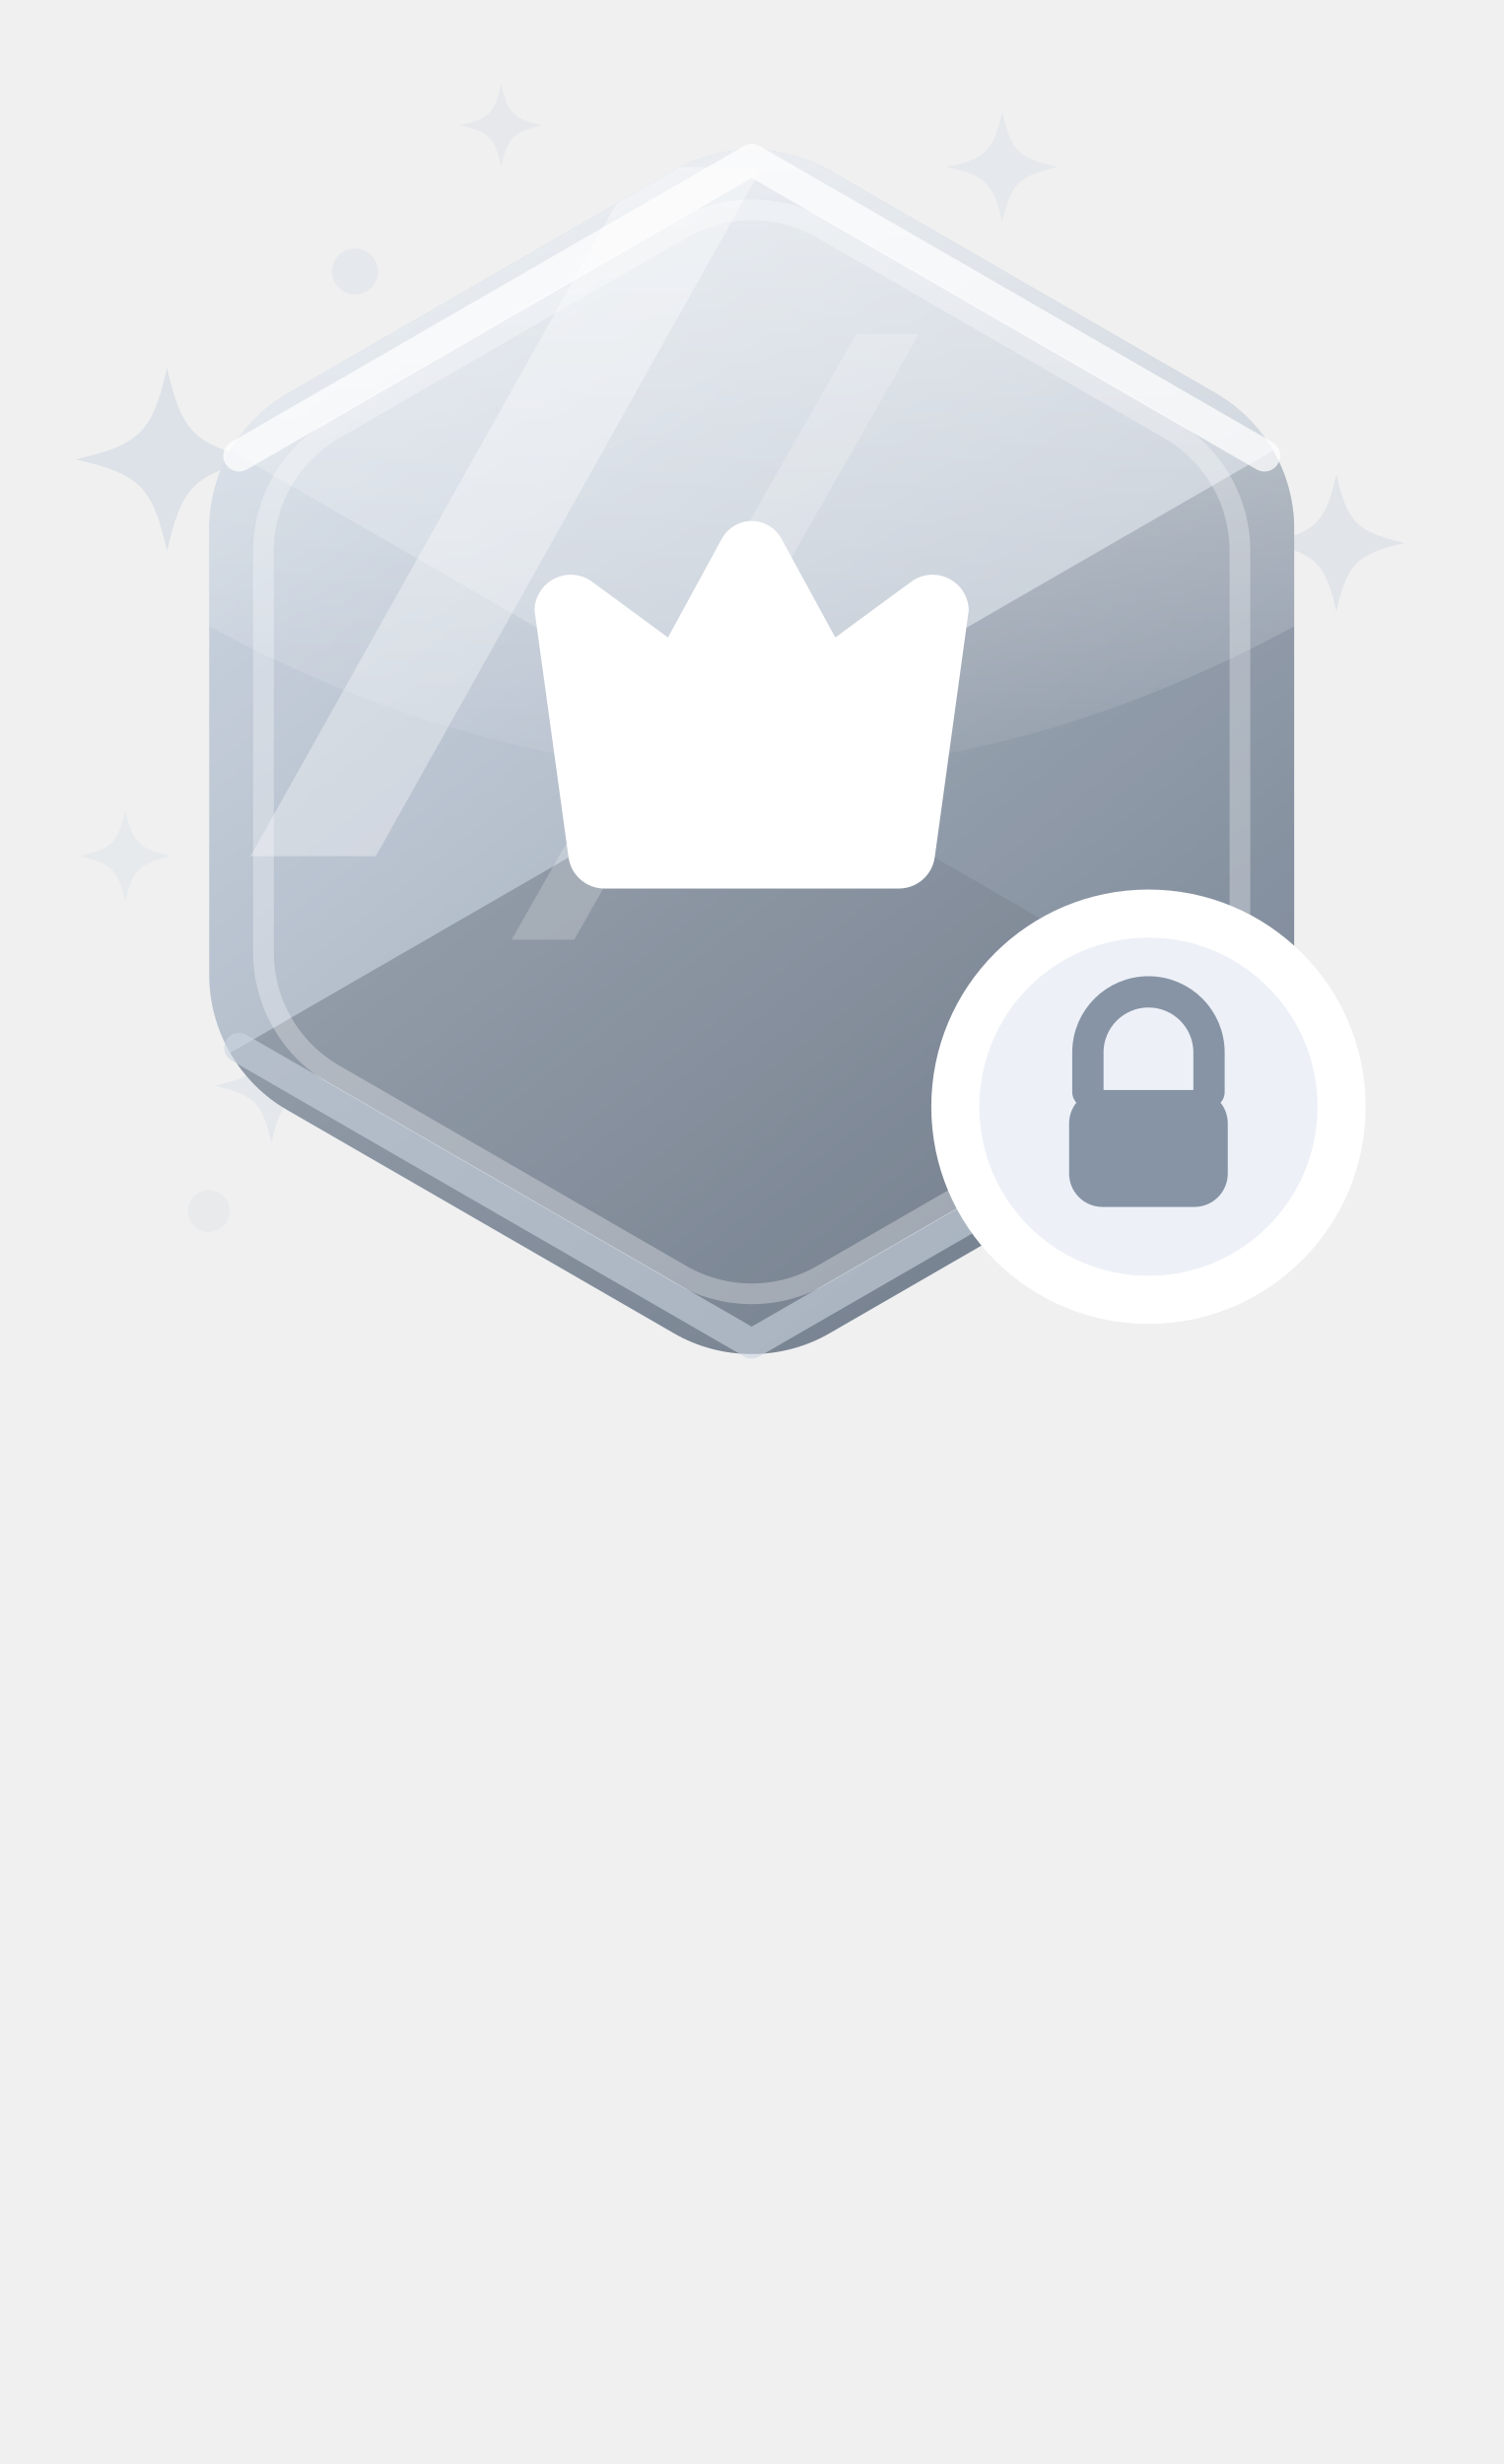
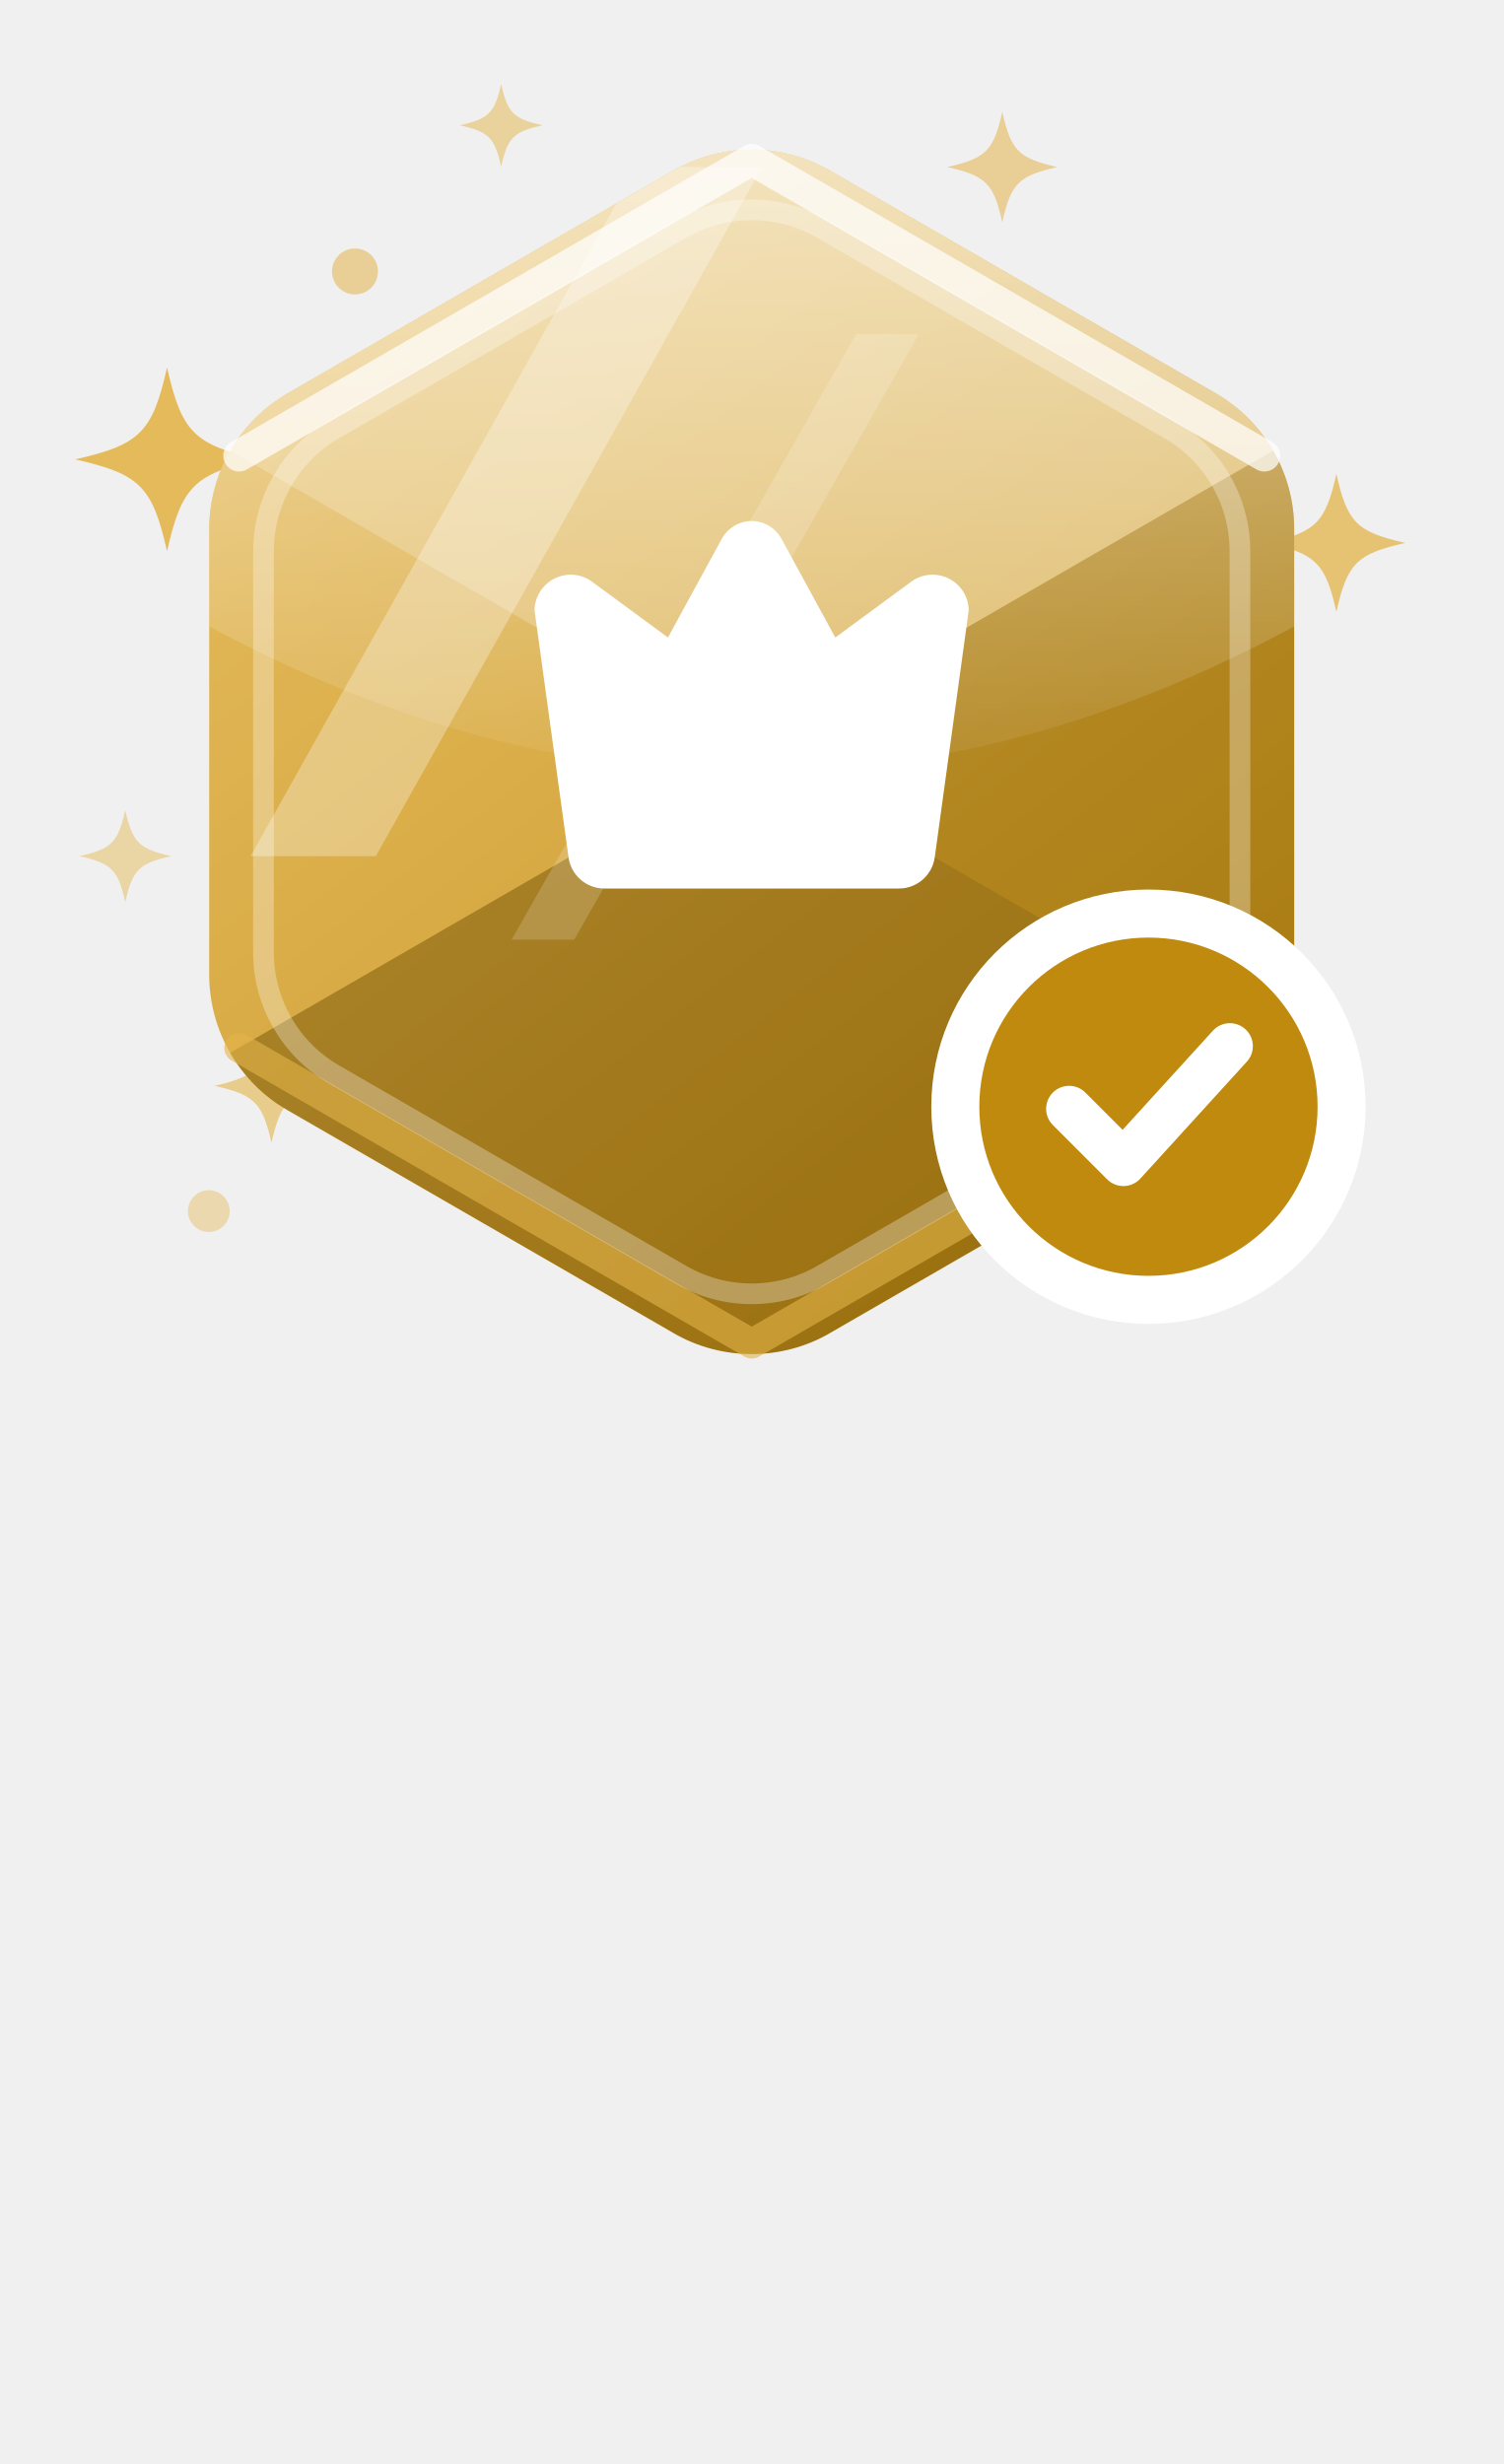
<svg xmlns="http://www.w3.org/2000/svg" viewBox="0 0 72 118" width="72" height="118">
  <defs>
-     <linearGradient id="g-steel" x1="0.15" y1="0" x2="0.85" y2="1">
-       <stop offset="0" stop-color="#CBD5E1" />
-       <stop offset="1" stop-color="#8794A6" />
+     <linearGradient id="g-gold" x1="0.15" y1="0" x2="0.85" y2="1">
+       <stop offset="0" stop-color="#E3B44A" />
+       <stop offset="1" stop-color="#C08A0E" />
    </linearGradient>
    <clipPath id="clipHex">
      <path d="M39.75 8.17 L58.23 18.84 A7.5 7.5 0 0 1 61.98 25.33 L61.98 46.67 A7.5 7.5 0 0 1 58.23 53.17 L39.75 63.84 A7.5 7.5 0 0 1 32.25 63.84 L13.77 53.17 A7.5 7.5 0 0 1 10.02 46.67 L10.02 25.33 A7.5 7.5 0 0 1 13.77 18.84 L32.25 8.17 A7.5 7.5 0 0 1 39.75 8.17 Z" />
    </clipPath>
    <linearGradient id="capA" x1="0" y1="0" x2="0" y2="1">
      <stop offset="0" stop-color="#fff" stop-opacity=".52" />
      <stop offset="1" stop-color="#fff" stop-opacity=".05" />
    </linearGradient>
    <linearGradient id="reflFade" x1="0" y1="0" x2="0" y2="1">
      <stop offset="0" stop-color="#fff" stop-opacity=".40" />
      <stop offset=".55" stop-color="#fff" stop-opacity=".10" />
      <stop offset="1" stop-color="#fff" stop-opacity="0" />
    </linearGradient>
    <mask id="reflMask">
      <rect x="0" y="68" width="72" height="50" fill="url(#reflFade)" />
    </mask>
  </defs>
  <g>
-     <path d="M0 -4.4 C0.7 -1.3 1.3 -0.7 4.4 0 C1.3 0.7 0.7 1.3 0 4.4 C-0.7 1.3 -1.3 0.7 -4.4 0 C-1.3 -0.7 -0.7 -1.3 0 -4.4 Z" fill="#CBD5E1" opacity="0.495" transform="translate(8,22) scale(1.0)" />
-     <path d="M0 -4.4 C0.7 -1.3 1.3 -0.7 4.4 0 C1.3 0.7 0.7 1.3 0 4.4 C-0.7 1.3 -1.3 0.7 -4.4 0 C-1.3 -0.7 -0.7 -1.3 0 -4.4 Z" fill="#CBD5E1" opacity="0.413" transform="translate(64,26) scale(0.75)" />
-     <path d="M0 -4.4 C0.7 -1.3 1.3 -0.7 4.4 0 C1.3 0.7 0.7 1.3 0 4.4 C-0.7 1.3 -1.3 0.7 -4.4 0 C-1.3 -0.7 -0.7 -1.3 0 -4.4 Z" fill="#CBD5E1" opacity="0.33" transform="translate(13,52) scale(0.62)" />
-     <path d="M0 -4.4 C0.7 -1.3 1.3 -0.7 4.4 0 C1.3 0.7 0.7 1.3 0 4.4 C-0.7 1.3 -1.3 0.7 -4.4 0 C-1.3 -0.7 -0.7 -1.3 0 -4.4 Z" fill="#CBD5E1" opacity="0.303" transform="translate(48,8) scale(0.6)" />
-     <path d="M0 -4.4 C0.7 -1.3 1.3 -0.7 4.4 0 C1.3 0.7 0.7 1.3 0 4.4 C-0.7 1.3 -1.3 0.7 -4.4 0 C-1.3 -0.7 -0.7 -1.3 0 -4.4 Z" fill="#CBD5E1" opacity="0.275" transform="translate(24,6) scale(0.45)" />
-     <path d="M0 -4.4 C0.7 -1.3 1.3 -0.7 4.4 0 C1.3 0.7 0.7 1.3 0 4.4 C-0.7 1.3 -1.3 0.7 -4.4 0 C-1.3 -0.7 -0.7 -1.3 0 -4.4 Z" fill="#CBD5E1" opacity="0.248" transform="translate(6,41) scale(0.5)" />
-     <circle cx="17" cy="13" r="1.1" fill="#CBD5E1" opacity="0.303" />
-     <circle cx="52" cy="20" r="1.3" fill="#CBD5E1" opacity="0.275" />
-     <circle cx="10" cy="58" r="1.0" fill="#CBD5E1" opacity="0.22" />
-     <path d="M39.75 8.17 L58.23 18.84 A7.5 7.5 0 0 1 61.98 25.33 L61.98 46.67 A7.5 7.5 0 0 1 58.23 53.17 L39.75 63.84 A7.5 7.5 0 0 1 32.25 63.84 L13.77 53.17 A7.5 7.5 0 0 1 10.02 46.67 L10.02 25.33 A7.5 7.5 0 0 1 13.77 18.84 L32.25 8.17 A7.5 7.5 0 0 1 39.75 8.17 Z" fill="url(#g-steel)" />
+     <path d="M0 -4.4 C0.7 -1.3 1.3 -0.7 4.4 0 C1.3 0.7 0.7 1.3 0 4.4 C-0.7 1.3 -1.3 0.7 -4.4 0 C-1.3 -0.7 -0.7 -1.3 0 -4.4 Z" fill="#E3B44A" opacity="0.9" transform="translate(8,22) scale(1.0)" />
+     <path d="M0 -4.4 C0.7 -1.3 1.3 -0.7 4.4 0 C1.3 0.7 0.7 1.3 0 4.4 C-0.7 1.3 -1.3 0.7 -4.4 0 C-1.3 -0.7 -0.7 -1.3 0 -4.4 Z" fill="#E3B44A" opacity="0.75" transform="translate(64,26) scale(0.75)" />
+     <path d="M0 -4.4 C0.7 -1.3 1.3 -0.7 4.4 0 C1.3 0.7 0.7 1.3 0 4.4 C-0.7 1.3 -1.3 0.7 -4.4 0 C-1.3 -0.7 -0.7 -1.3 0 -4.4 Z" fill="#E3B44A" opacity="0.6" transform="translate(13,52) scale(0.62)" />
+     <path d="M0 -4.4 C0.7 -1.3 1.3 -0.7 4.4 0 C1.3 0.7 0.7 1.3 0 4.4 C-0.7 1.3 -1.3 0.7 -4.4 0 C-1.3 -0.7 -0.7 -1.3 0 -4.4 Z" fill="#E3B44A" opacity="0.55" transform="translate(48,8) scale(0.6)" />
+     <path d="M0 -4.4 C0.7 -1.3 1.3 -0.7 4.4 0 C1.3 0.7 0.7 1.3 0 4.4 C-0.7 1.3 -1.3 0.7 -4.4 0 C-1.3 -0.7 -0.7 -1.3 0 -4.4 Z" fill="#E3B44A" opacity="0.5" transform="translate(24,6) scale(0.45)" />
+     <path d="M0 -4.4 C0.7 -1.3 1.3 -0.7 4.4 0 C1.3 0.7 0.7 1.3 0 4.4 C-0.7 1.3 -1.3 0.7 -4.4 0 C-1.3 -0.7 -0.7 -1.3 0 -4.4 Z" fill="#E3B44A" opacity="0.45" transform="translate(6,41) scale(0.5)" />
+     <circle cx="17" cy="13" r="1.1" fill="#E3B44A" opacity="0.55" />
+     <circle cx="52" cy="20" r="1.3" fill="#E3B44A" opacity="0.5" />
+     <circle cx="10" cy="58" r="1.0" fill="#E3B44A" opacity="0.4" />
+     <path d="M39.75 8.17 L58.23 18.84 A7.5 7.5 0 0 1 61.98 25.33 L61.98 46.67 A7.5 7.5 0 0 1 58.23 53.17 L39.75 63.84 A7.5 7.5 0 0 1 32.25 63.84 L13.77 53.17 A7.5 7.5 0 0 1 10.02 46.67 L10.02 25.33 A7.5 7.5 0 0 1 13.77 18.84 L32.25 8.17 A7.5 7.5 0 0 1 39.75 8.17 Z" fill="url(#g-gold)" />
    <g clip-path="url(#clipHex)">
      <path d="M10.02 21 L36 6 L61.98 21 L36 36 Z" fill="#fff" opacity=".30" />
      <path d="M10.02 21 L36 36 L10.02 51 Z" fill="#fff" opacity=".11" />
-       <path d="M61.98 21 L61.98 51 L36 36 Z" fill="#000" opacity=".10" />
-       <path d="M10.02 51 L36 36 L61.98 51 L36 66 Z" fill="#000" opacity=".16" />
+       <path d="M61.98 21 L61.98 51 L36 36 Z" fill="#000" opacity=".13" />
+       <path d="M10.02 51 L36 36 L61.98 51 L36 66 Z" fill="#000" opacity=".21" />
      <path d="M10.02 21 L36 6 L61.98 21 L61.98 30 Q36 44 10.02 30 Z" fill="url(#capA)" />
-       <path d="M12 41 L30.5 8 L36.5 8 L18 41 Z" fill="#fff" opacity=".34" />
-       <path d="M24.5 45 L41 16 L44 16 L27.5 45 Z" fill="#fff" opacity=".20" />
+       <path d="M12 41 L30.5 8 L36.5 8 L18 41 Z" fill="#fff" opacity=".30" />
+       <path d="M24.5 45 L41 16 L44 16 L27.5 45 Z" fill="#fff" opacity=".17" />
    </g>
    <path d="M10.02 21 L36 6 L61.98 21" fill="none" stroke="#fff" stroke-opacity=".72" stroke-width="1.6" stroke-linecap="round" stroke-linejoin="round" transform="translate(36,36) scale(.945) translate(-36,-36)" />
-     <path d="M10.02 51 L36 66 L61.98 51" fill="none" stroke="#CBD5E1" stroke-opacity=".60" stroke-width="1.5" stroke-linecap="round" stroke-linejoin="round" transform="translate(36,36) scale(.945) translate(-36,-36)" />
+     <path d="M10.02 51 L36 66 L61.98 51" fill="none" stroke="#E3B44A" stroke-opacity=".60" stroke-width="1.5" stroke-linecap="round" stroke-linejoin="round" transform="translate(36,36) scale(.945) translate(-36,-36)" />
    <path d="M39.75 8.17 L58.23 18.84 A7.5 7.5 0 0 1 61.98 25.33 L61.98 46.67 A7.5 7.5 0 0 1 58.23 53.17 L39.75 63.84 A7.5 7.5 0 0 1 32.25 63.84 L13.77 53.17 A7.5 7.5 0 0 1 10.02 46.67 L10.02 25.33 A7.5 7.5 0 0 1 13.77 18.84 L32.25 8.17 A7.5 7.5 0 0 1 39.75 8.17 Z" fill="none" stroke="#fff" stroke-opacity=".30" stroke-width="1.1" transform="translate(36,36) scale(.9) translate(-36,-36)" />
-     <g fill="#FFFFFF" transform="translate(23,21)">
+     <g fill="#fff" transform="translate(23,21)">
      <g transform="scale(1.083)">
        <path d="M2.4 7.6a1.6 1.6 0 0 1 2.5-1.3L8.3 8.8l2.4-4.4a1.5 1.5 0 0 1 2.6 0l2.4 4.4 3.4-2.5a1.6 1.6 0 0 1 2.5 1.3l-1.5 10.9a1.6 1.6 0 0 1-1.6 1.4H5.5a1.6 1.6 0 0 1-1.6-1.4L2.4 7.6z" />
      </g>
    </g>
    <circle cx="55" cy="53" r="10.4" fill="#fff" />
-     <circle cx="55" cy="53" r="8.1" fill="#EDF1F7" />
-     <path d="M52.1 52.3v-1.9a2.9 2.9 0 0 1 5.8 0v1.9" fill="none" stroke="#8794A6" stroke-width="1.5" stroke-linecap="round" />
-     <rect x="51.2" y="52.2" width="7.6" height="5.6" rx="1.6" fill="#8794A6" />
+     <circle cx="55" cy="53" r="8.1" fill="#C08A0E" />
+     <path d="M51.2 53.1l2.6 2.6 5.1-5.6" fill="none" stroke="#fff" stroke-width="2.2" stroke-linecap="round" stroke-linejoin="round" />
  </g>
  <g mask="url(#reflMask)" transform="translate(0,136) scale(1,-1)">
-     <path d="M0 -4.4 C0.7 -1.3 1.3 -0.7 4.4 0 C1.3 0.7 0.7 1.3 0 4.4 C-0.7 1.3 -1.3 0.7 -4.4 0 C-1.3 -0.7 -0.7 -1.3 0 -4.4 Z" fill="#CBD5E1" opacity="0.495" transform="translate(8,22) scale(1.0)" />
-     <path d="M0 -4.4 C0.7 -1.3 1.3 -0.7 4.4 0 C1.3 0.7 0.7 1.3 0 4.4 C-0.7 1.3 -1.3 0.7 -4.4 0 C-1.3 -0.7 -0.7 -1.3 0 -4.4 Z" fill="#CBD5E1" opacity="0.413" transform="translate(64,26) scale(0.75)" />
-     <path d="M0 -4.4 C0.7 -1.3 1.3 -0.7 4.4 0 C1.3 0.7 0.7 1.3 0 4.4 C-0.7 1.3 -1.3 0.7 -4.4 0 C-1.3 -0.7 -0.7 -1.3 0 -4.4 Z" fill="#CBD5E1" opacity="0.33" transform="translate(13,52) scale(0.62)" />
-     <path d="M0 -4.4 C0.7 -1.3 1.3 -0.7 4.4 0 C1.3 0.7 0.7 1.3 0 4.4 C-0.7 1.3 -1.3 0.7 -4.4 0 C-1.3 -0.7 -0.7 -1.3 0 -4.4 Z" fill="#CBD5E1" opacity="0.303" transform="translate(48,8) scale(0.6)" />
-     <path d="M0 -4.4 C0.7 -1.3 1.3 -0.7 4.4 0 C1.3 0.7 0.7 1.3 0 4.4 C-0.7 1.3 -1.3 0.7 -4.4 0 C-1.3 -0.7 -0.7 -1.3 0 -4.4 Z" fill="#CBD5E1" opacity="0.275" transform="translate(24,6) scale(0.45)" />
-     <path d="M0 -4.4 C0.7 -1.3 1.3 -0.7 4.4 0 C1.3 0.7 0.7 1.3 0 4.4 C-0.7 1.3 -1.3 0.7 -4.4 0 C-1.3 -0.7 -0.7 -1.3 0 -4.4 Z" fill="#CBD5E1" opacity="0.248" transform="translate(6,41) scale(0.5)" />
-     <circle cx="17" cy="13" r="1.1" fill="#CBD5E1" opacity="0.303" />
-     <circle cx="52" cy="20" r="1.3" fill="#CBD5E1" opacity="0.275" />
-     <circle cx="10" cy="58" r="1.0" fill="#CBD5E1" opacity="0.22" />
-     <path d="M39.75 8.17 L58.23 18.84 A7.5 7.5 0 0 1 61.98 25.33 L61.98 46.67 A7.5 7.5 0 0 1 58.23 53.17 L39.75 63.84 A7.5 7.5 0 0 1 32.25 63.84 L13.77 53.17 A7.5 7.5 0 0 1 10.02 46.67 L10.02 25.33 A7.5 7.5 0 0 1 13.77 18.84 L32.25 8.17 A7.5 7.5 0 0 1 39.75 8.17 Z" fill="url(#g-steel)" />
+     <path d="M0 -4.4 C0.7 -1.3 1.3 -0.7 4.4 0 C1.3 0.7 0.7 1.3 0 4.4 C-0.7 1.3 -1.3 0.7 -4.4 0 C-1.3 -0.7 -0.7 -1.3 0 -4.4 Z" fill="#E3B44A" opacity="0.9" transform="translate(8,22) scale(1.0)" />
+     <path d="M0 -4.4 C0.7 -1.3 1.3 -0.7 4.4 0 C1.3 0.7 0.7 1.3 0 4.4 C-0.7 1.3 -1.3 0.7 -4.4 0 C-1.3 -0.7 -0.7 -1.3 0 -4.4 Z" fill="#E3B44A" opacity="0.75" transform="translate(64,26) scale(0.75)" />
+     <path d="M0 -4.4 C0.7 -1.3 1.3 -0.7 4.4 0 C1.3 0.7 0.7 1.3 0 4.4 C-0.7 1.3 -1.3 0.7 -4.4 0 C-1.3 -0.7 -0.7 -1.3 0 -4.4 Z" fill="#E3B44A" opacity="0.6" transform="translate(13,52) scale(0.62)" />
+     <path d="M0 -4.4 C0.7 -1.3 1.3 -0.7 4.4 0 C1.3 0.7 0.7 1.3 0 4.4 C-0.7 1.3 -1.3 0.7 -4.4 0 C-1.3 -0.7 -0.7 -1.3 0 -4.4 Z" fill="#E3B44A" opacity="0.55" transform="translate(48,8) scale(0.6)" />
+     <path d="M0 -4.4 C0.7 -1.3 1.3 -0.7 4.4 0 C1.3 0.7 0.7 1.3 0 4.4 C-0.7 1.3 -1.3 0.7 -4.4 0 C-1.3 -0.7 -0.7 -1.3 0 -4.4 Z" fill="#E3B44A" opacity="0.5" transform="translate(24,6) scale(0.45)" />
+     <path d="M0 -4.4 C0.7 -1.3 1.3 -0.7 4.4 0 C1.3 0.7 0.7 1.3 0 4.4 C-0.7 1.3 -1.3 0.7 -4.4 0 C-1.3 -0.7 -0.7 -1.3 0 -4.4 Z" fill="#E3B44A" opacity="0.45" transform="translate(6,41) scale(0.5)" />
+     <circle cx="17" cy="13" r="1.1" fill="#E3B44A" opacity="0.55" />
+     <circle cx="52" cy="20" r="1.3" fill="#E3B44A" opacity="0.5" />
+     <circle cx="10" cy="58" r="1.0" fill="#E3B44A" opacity="0.4" />
+     <path d="M39.75 8.17 L58.23 18.84 A7.5 7.5 0 0 1 61.98 25.33 L61.98 46.67 A7.5 7.5 0 0 1 58.23 53.17 L39.75 63.84 A7.5 7.5 0 0 1 32.25 63.84 L13.77 53.17 A7.5 7.5 0 0 1 10.02 46.67 L10.02 25.33 A7.5 7.5 0 0 1 13.77 18.84 L32.25 8.17 A7.5 7.5 0 0 1 39.75 8.17 Z" fill="url(#g-gold)" />
    <g clip-path="url(#clipHex)">
      <path d="M10.02 21 L36 6 L61.98 21 L36 36 Z" fill="#fff" opacity=".30" />
      <path d="M10.02 21 L36 36 L10.02 51 Z" fill="#fff" opacity=".11" />
-       <path d="M61.98 21 L61.98 51 L36 36 Z" fill="#000" opacity=".10" />
-       <path d="M10.02 51 L36 36 L61.98 51 L36 66 Z" fill="#000" opacity=".16" />
+       <path d="M61.98 21 L61.98 51 L36 36 Z" fill="#000" opacity=".13" />
+       <path d="M10.02 51 L36 36 L61.98 51 L36 66 Z" fill="#000" opacity=".21" />
      <path d="M10.02 21 L36 6 L61.98 21 L61.98 30 Q36 44 10.02 30 Z" fill="url(#capA)" />
-       <path d="M12 41 L30.5 8 L36.5 8 L18 41 Z" fill="#fff" opacity=".34" />
-       <path d="M24.5 45 L41 16 L44 16 L27.5 45 Z" fill="#fff" opacity=".20" />
+       <path d="M12 41 L30.5 8 L36.5 8 L18 41 Z" fill="#fff" opacity=".30" />
+       <path d="M24.5 45 L41 16 L44 16 L27.5 45 Z" fill="#fff" opacity=".17" />
    </g>
    <path d="M10.02 21 L36 6 L61.98 21" fill="none" stroke="#fff" stroke-opacity=".72" stroke-width="1.6" stroke-linecap="round" stroke-linejoin="round" transform="translate(36,36) scale(.945) translate(-36,-36)" />
-     <path d="M10.02 51 L36 66 L61.98 51" fill="none" stroke="#CBD5E1" stroke-opacity=".60" stroke-width="1.5" stroke-linecap="round" stroke-linejoin="round" transform="translate(36,36) scale(.945) translate(-36,-36)" />
+     <path d="M10.02 51 L36 66 L61.98 51" fill="none" stroke="#E3B44A" stroke-opacity=".60" stroke-width="1.5" stroke-linecap="round" stroke-linejoin="round" transform="translate(36,36) scale(.945) translate(-36,-36)" />
    <path d="M39.75 8.17 L58.23 18.84 A7.5 7.5 0 0 1 61.98 25.33 L61.98 46.67 A7.5 7.5 0 0 1 58.23 53.17 L39.75 63.84 A7.5 7.5 0 0 1 32.25 63.84 L13.77 53.17 A7.5 7.5 0 0 1 10.02 46.67 L10.02 25.33 A7.5 7.5 0 0 1 13.77 18.84 L32.25 8.17 A7.5 7.5 0 0 1 39.75 8.17 Z" fill="none" stroke="#fff" stroke-opacity=".30" stroke-width="1.1" transform="translate(36,36) scale(.9) translate(-36,-36)" />
-     <g fill="#FFFFFF" transform="translate(23,21)">
+     <g fill="#fff" transform="translate(23,21)">
      <g transform="scale(1.083)">
        <path d="M2.4 7.6a1.6 1.6 0 0 1 2.5-1.3L8.3 8.8l2.4-4.4a1.5 1.5 0 0 1 2.6 0l2.4 4.4 3.4-2.5a1.6 1.6 0 0 1 2.5 1.3l-1.5 10.9a1.6 1.6 0 0 1-1.6 1.4H5.5a1.6 1.6 0 0 1-1.6-1.4L2.4 7.6z" />
      </g>
    </g>
    <circle cx="55" cy="53" r="10.4" fill="#fff" />
-     <circle cx="55" cy="53" r="8.1" fill="#EDF1F7" />
-     <path d="M52.1 52.3v-1.9a2.9 2.9 0 0 1 5.8 0v1.9" fill="none" stroke="#8794A6" stroke-width="1.5" stroke-linecap="round" />
-     <rect x="51.2" y="52.2" width="7.6" height="5.6" rx="1.6" fill="#8794A6" />
+     <circle cx="55" cy="53" r="8.1" fill="#C08A0E" />
+     <path d="M51.2 53.1l2.6 2.6 5.1-5.6" fill="none" stroke="#fff" stroke-width="2.2" stroke-linecap="round" stroke-linejoin="round" />
  </g>
</svg>
